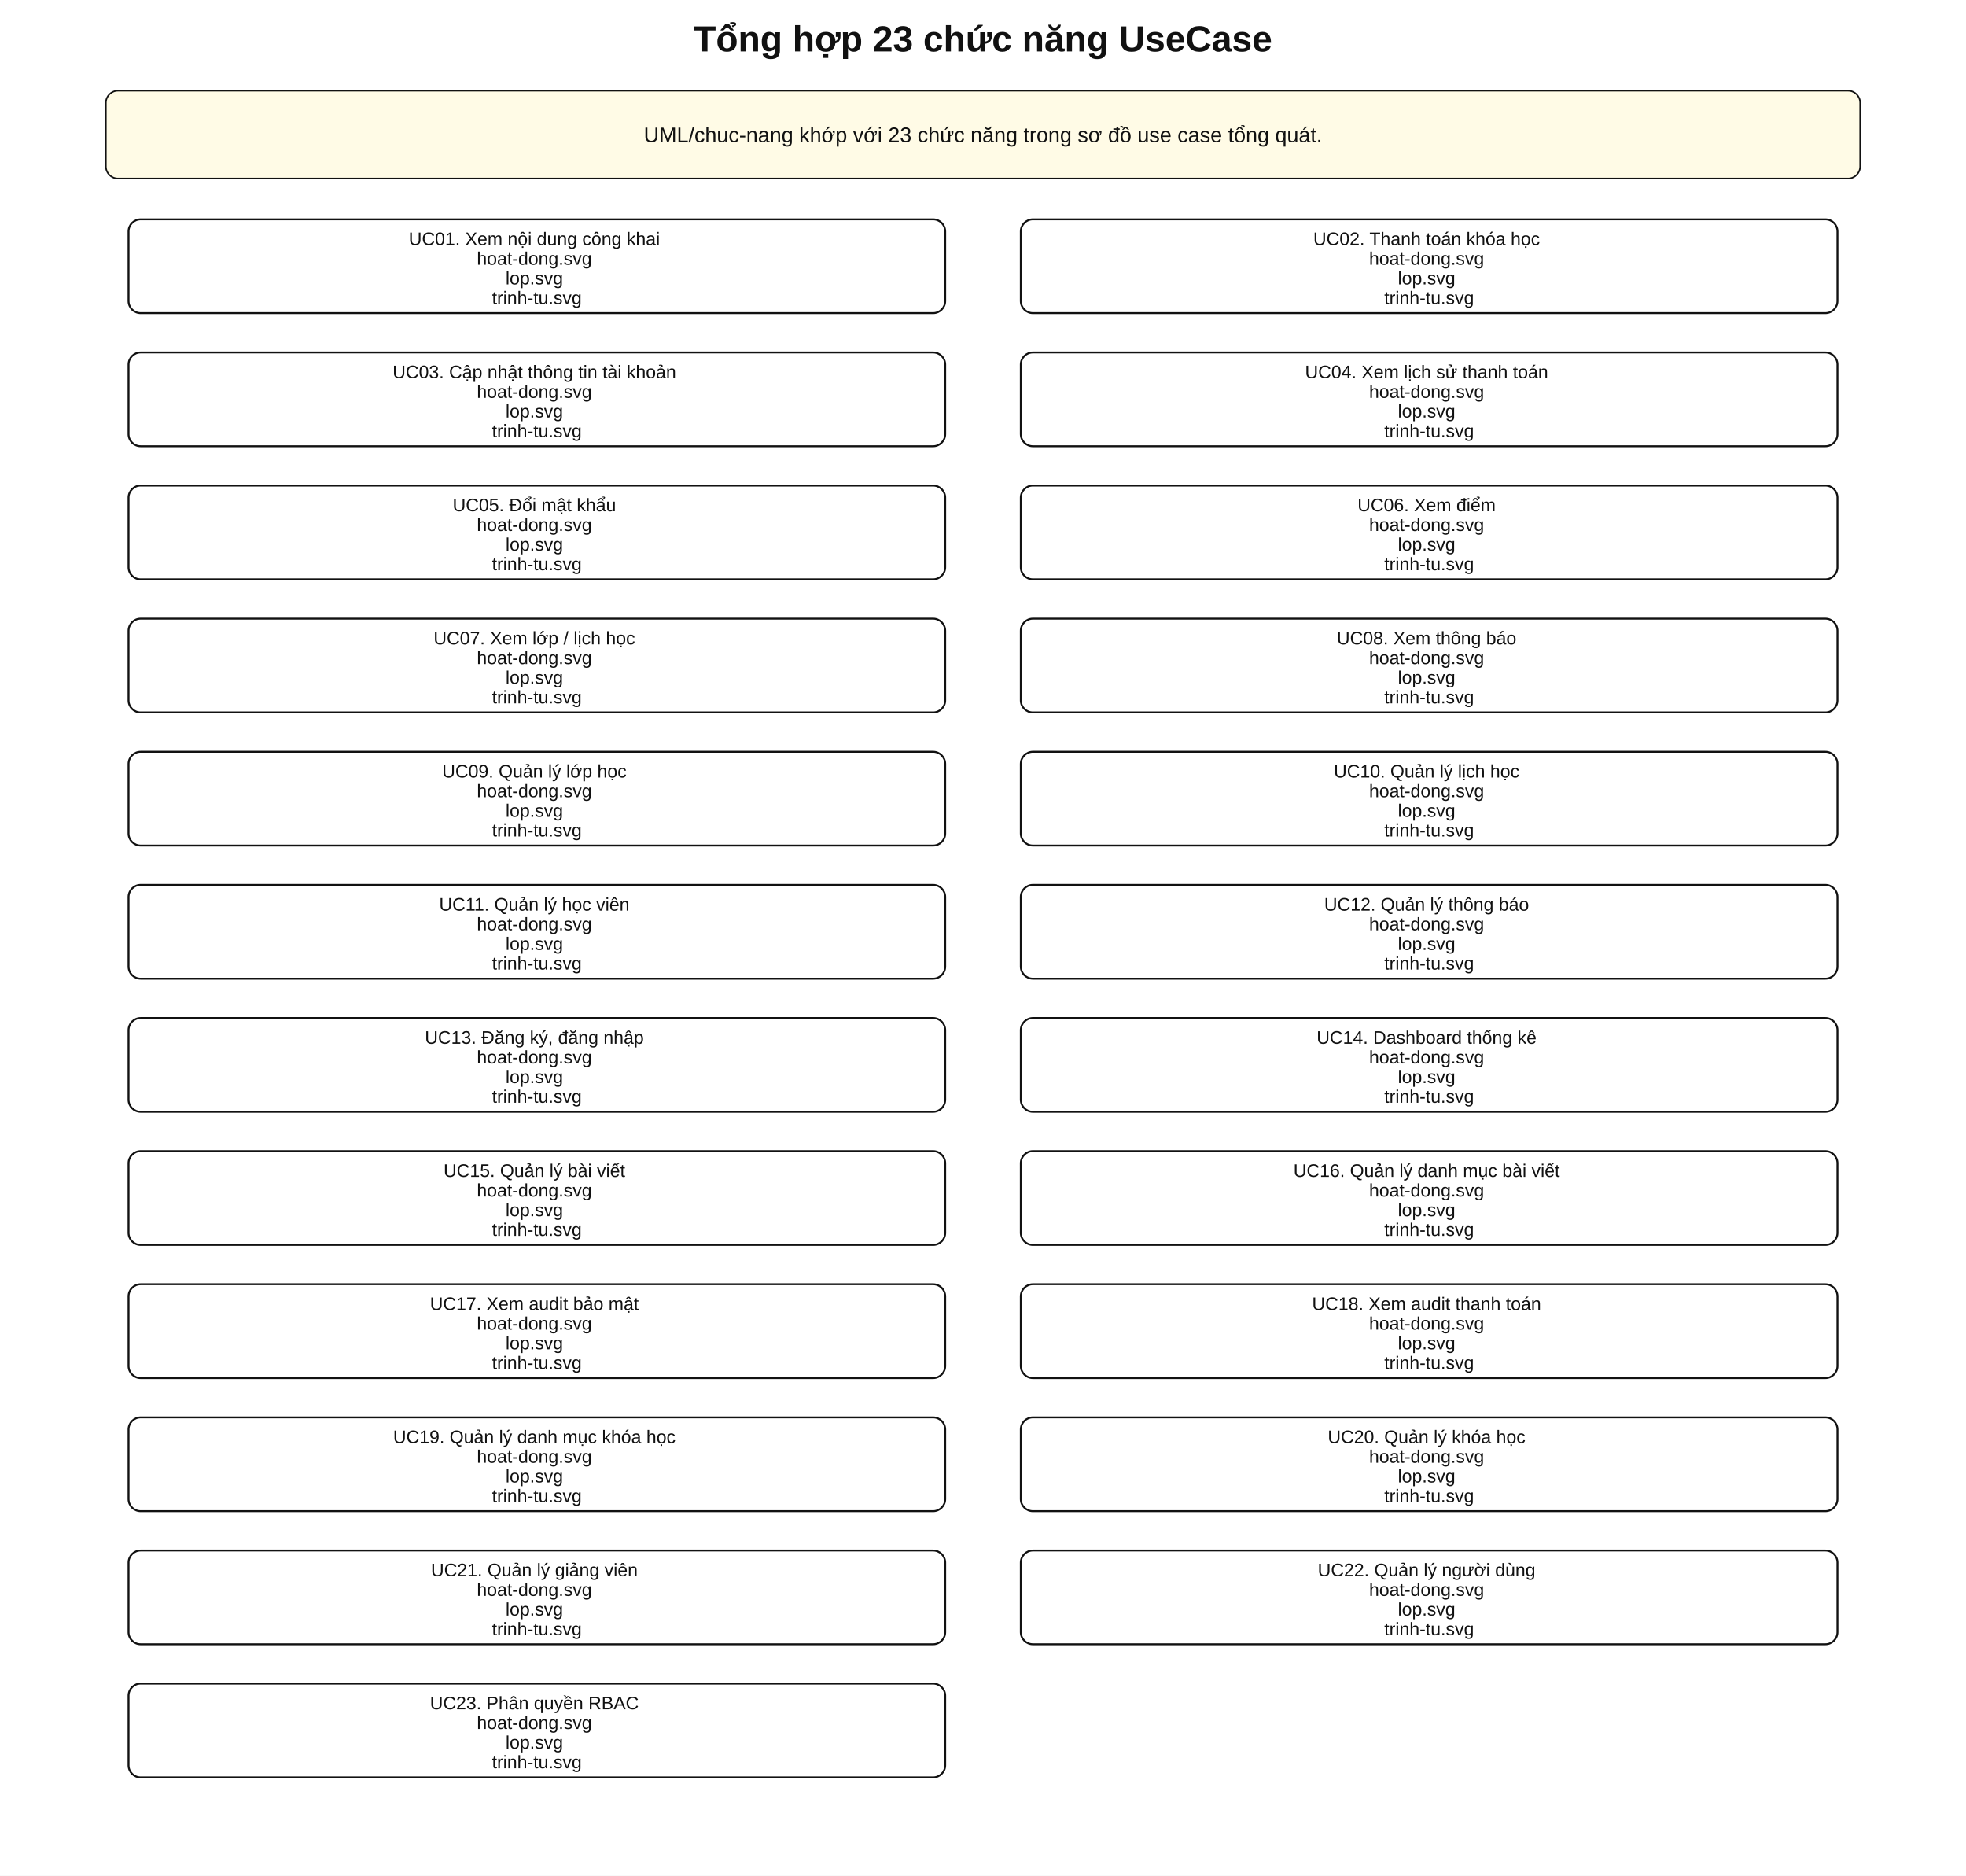
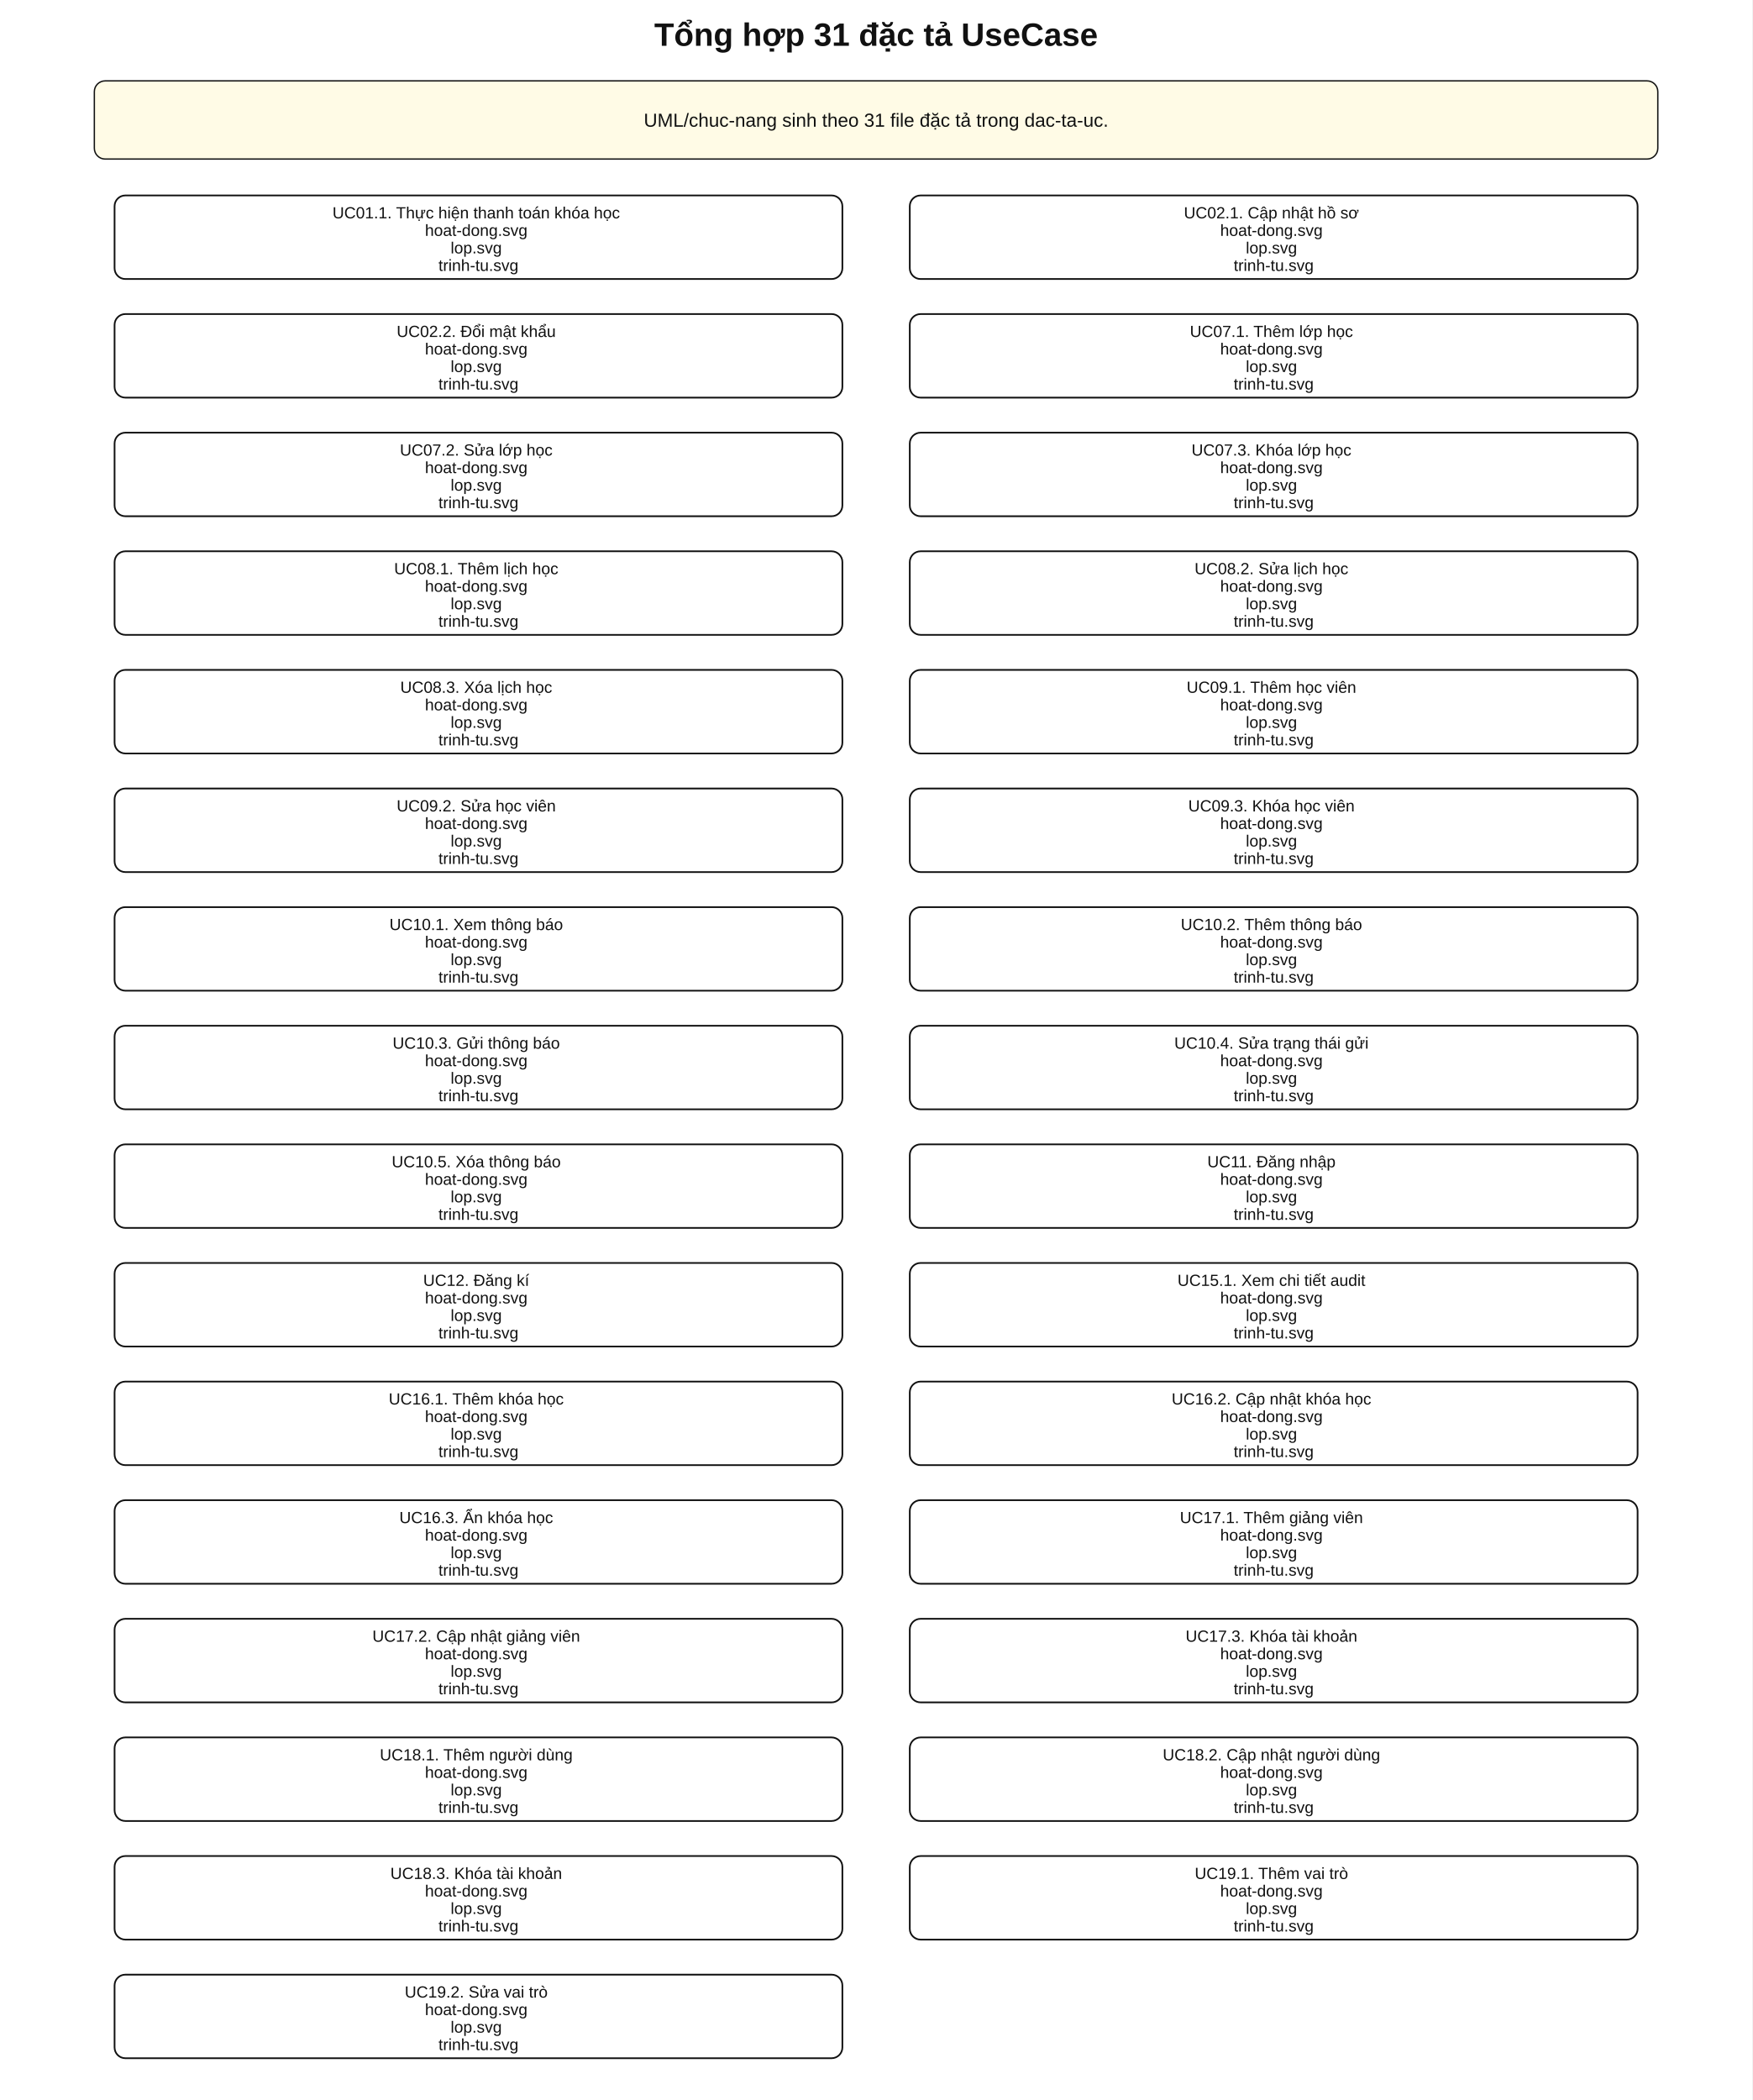
- <svg xmlns="http://www.w3.org/2000/svg" width="1300" height="1240" viewBox="0 0 1300 1240">
+ <svg xmlns="http://www.w3.org/2000/svg" width="1300" height="1558" viewBox="0 0 1300 1558">
  <defs>
-     <marker id="arrow" markerWidth="9" markerHeight="9" refX="9" refY="4.5" orient="auto" markerUnits="strokeWidth">
-       <path d="M0,0 L9,4.5 L0,9 Z" fill="#111" />
+     <marker id="arrow" viewBox="0 0 12 10" markerWidth="12" markerHeight="10" refX="12" refY="5" orient="auto" markerUnits="userSpaceOnUse">
+       <path d="M0 0 L12 5 L0 10 Z" fill="#111" />
    </marker>
    <style>
      text { font-family: "Segoe UI", Arial, sans-serif; fill: #111; }
      .title { font-size: 24px; font-weight: 700; }
      .label { font-size: 14px; }
      .small { font-size: 12px; }
      .tiny { font-size: 10px; }
      .boundary { fill: #fff; stroke: #111; stroke-width: 1.5; }
      .usecase { fill: #fff; stroke: #111; stroke-width: 1.3; }
      .actor { stroke: #111; stroke-width: 1.25; fill: none; }
      .line { stroke: #111; stroke-width: 1.15; fill: none; marker-end: url(#arrow); }
      .dashed { stroke: #111; stroke-width: 1; stroke-dasharray: 5 4; fill: none; marker-end: url(#arrow); }
      .box { fill: #fff; stroke: #111; stroke-width: 1.25; }
      .soft { fill: #f7f7f7; stroke: #111; stroke-width: 1.1; }
      .decision { fill: #fff; stroke: #111; stroke-width: 1.25; }
      .class { fill: #fff; stroke: #111; stroke-width: 1.2; }
      .classHead { fill: #efefef; stroke: #111; stroke-width: 1.2; }
      .relation { stroke: #111; stroke-width: 1; fill: none; }
      .participant { fill: #fff; stroke: #111; stroke-width: 1.2; }
      .lifeline { stroke: #888; stroke-width: 1; stroke-dasharray: 6 5; }
      .note { fill: #fffbe6; stroke: #111; stroke-width: 1; }
    </style>
  </defs>
  <rect width="100%" height="100%" fill="#fff" />
-   <text x="650" y="34" text-anchor="middle" class="title">Tổng hợp 23 chức năng UseCase</text>
+   <text x="650" y="34" text-anchor="middle" class="title">Tổng hợp 31 đặc tả UseCase</text>
  <rect class="note" x="70" y="60" width="1160" height="58" rx="8" />
  <text x="650" y="94" text-anchor="middle" class="label">
-     <tspan x="650" y="94">UML/chuc-nang khớp với 23 chức năng trong sơ đồ use case tổng quát.</tspan>
+     <tspan x="650" y="94">UML/chuc-nang sinh theo 31 file đặc tả trong dac-ta-uc.</tspan>
  </text>
  <rect class="box" x="85" y="145" width="540" height="62" rx="8" />
  <text x="355" y="162" text-anchor="middle" class="small">
-     <tspan x="355" y="162">UC01. Xem nội dung công khai</tspan>
+     <tspan x="355" y="162">UC01.1. Thực hiện thanh toán khóa học</tspan>
    <tspan x="355" y="175">hoat-dong.svg </tspan>
    <tspan x="355" y="188"> lop.svg </tspan>
    <tspan x="355" y="201"> trinh-tu.svg</tspan>
  </text>
  <rect class="box" x="675" y="145" width="540" height="62" rx="8" />
  <text x="945" y="162" text-anchor="middle" class="small">
-     <tspan x="945" y="162">UC02. Thanh toán khóa học</tspan>
+     <tspan x="945" y="162">UC02.1. Cập nhật hồ sơ</tspan>
    <tspan x="945" y="175">hoat-dong.svg </tspan>
    <tspan x="945" y="188"> lop.svg </tspan>
    <tspan x="945" y="201"> trinh-tu.svg</tspan>
  </text>
  <rect class="box" x="85" y="233" width="540" height="62" rx="8" />
  <text x="355" y="250" text-anchor="middle" class="small">
-     <tspan x="355" y="250">UC03. Cập nhật thông tin tài khoản</tspan>
+     <tspan x="355" y="250">UC02.2. Đổi mật khẩu</tspan>
    <tspan x="355" y="263">hoat-dong.svg </tspan>
    <tspan x="355" y="276"> lop.svg </tspan>
    <tspan x="355" y="289"> trinh-tu.svg</tspan>
  </text>
  <rect class="box" x="675" y="233" width="540" height="62" rx="8" />
  <text x="945" y="250" text-anchor="middle" class="small">
-     <tspan x="945" y="250">UC04. Xem lịch sử thanh toán</tspan>
+     <tspan x="945" y="250">UC07.1. Thêm lớp học</tspan>
    <tspan x="945" y="263">hoat-dong.svg </tspan>
    <tspan x="945" y="276"> lop.svg </tspan>
    <tspan x="945" y="289"> trinh-tu.svg</tspan>
  </text>
  <rect class="box" x="85" y="321" width="540" height="62" rx="8" />
  <text x="355" y="338" text-anchor="middle" class="small">
-     <tspan x="355" y="338">UC05. Đổi mật khẩu</tspan>
+     <tspan x="355" y="338">UC07.2. Sửa lớp học</tspan>
    <tspan x="355" y="351">hoat-dong.svg </tspan>
    <tspan x="355" y="364"> lop.svg </tspan>
    <tspan x="355" y="377"> trinh-tu.svg</tspan>
  </text>
  <rect class="box" x="675" y="321" width="540" height="62" rx="8" />
  <text x="945" y="338" text-anchor="middle" class="small">
-     <tspan x="945" y="338">UC06. Xem điểm</tspan>
+     <tspan x="945" y="338">UC07.3. Khóa lớp học</tspan>
    <tspan x="945" y="351">hoat-dong.svg </tspan>
    <tspan x="945" y="364"> lop.svg </tspan>
    <tspan x="945" y="377"> trinh-tu.svg</tspan>
  </text>
  <rect class="box" x="85" y="409" width="540" height="62" rx="8" />
  <text x="355" y="426" text-anchor="middle" class="small">
-     <tspan x="355" y="426">UC07. Xem lớp / lịch học</tspan>
+     <tspan x="355" y="426">UC08.1. Thêm lịch học</tspan>
    <tspan x="355" y="439">hoat-dong.svg </tspan>
    <tspan x="355" y="452"> lop.svg </tspan>
    <tspan x="355" y="465"> trinh-tu.svg</tspan>
  </text>
  <rect class="box" x="675" y="409" width="540" height="62" rx="8" />
  <text x="945" y="426" text-anchor="middle" class="small">
-     <tspan x="945" y="426">UC08. Xem thông báo</tspan>
+     <tspan x="945" y="426">UC08.2. Sửa lịch học</tspan>
    <tspan x="945" y="439">hoat-dong.svg </tspan>
    <tspan x="945" y="452"> lop.svg </tspan>
    <tspan x="945" y="465"> trinh-tu.svg</tspan>
  </text>
  <rect class="box" x="85" y="497" width="540" height="62" rx="8" />
  <text x="355" y="514" text-anchor="middle" class="small">
-     <tspan x="355" y="514">UC09. Quản lý lớp học</tspan>
+     <tspan x="355" y="514">UC08.3. Xóa lịch học</tspan>
    <tspan x="355" y="527">hoat-dong.svg </tspan>
    <tspan x="355" y="540"> lop.svg </tspan>
    <tspan x="355" y="553"> trinh-tu.svg</tspan>
  </text>
  <rect class="box" x="675" y="497" width="540" height="62" rx="8" />
  <text x="945" y="514" text-anchor="middle" class="small">
-     <tspan x="945" y="514">UC10. Quản lý lịch học</tspan>
+     <tspan x="945" y="514">UC09.1. Thêm học viên</tspan>
    <tspan x="945" y="527">hoat-dong.svg </tspan>
    <tspan x="945" y="540"> lop.svg </tspan>
    <tspan x="945" y="553"> trinh-tu.svg</tspan>
  </text>
  <rect class="box" x="85" y="585" width="540" height="62" rx="8" />
  <text x="355" y="602" text-anchor="middle" class="small">
-     <tspan x="355" y="602">UC11. Quản lý học viên</tspan>
+     <tspan x="355" y="602">UC09.2. Sửa học viên</tspan>
    <tspan x="355" y="615">hoat-dong.svg </tspan>
    <tspan x="355" y="628"> lop.svg </tspan>
    <tspan x="355" y="641"> trinh-tu.svg</tspan>
  </text>
  <rect class="box" x="675" y="585" width="540" height="62" rx="8" />
  <text x="945" y="602" text-anchor="middle" class="small">
-     <tspan x="945" y="602">UC12. Quản lý thông báo</tspan>
+     <tspan x="945" y="602">UC09.3. Khóa học viên</tspan>
    <tspan x="945" y="615">hoat-dong.svg </tspan>
    <tspan x="945" y="628"> lop.svg </tspan>
    <tspan x="945" y="641"> trinh-tu.svg</tspan>
  </text>
  <rect class="box" x="85" y="673" width="540" height="62" rx="8" />
  <text x="355" y="690" text-anchor="middle" class="small">
-     <tspan x="355" y="690">UC13. Đăng ký, đăng nhập</tspan>
+     <tspan x="355" y="690">UC10.1. Xem thông báo</tspan>
    <tspan x="355" y="703">hoat-dong.svg </tspan>
    <tspan x="355" y="716"> lop.svg </tspan>
    <tspan x="355" y="729"> trinh-tu.svg</tspan>
  </text>
  <rect class="box" x="675" y="673" width="540" height="62" rx="8" />
  <text x="945" y="690" text-anchor="middle" class="small">
-     <tspan x="945" y="690">UC14. Dashboard thống kê</tspan>
+     <tspan x="945" y="690">UC10.2. Thêm thông báo</tspan>
    <tspan x="945" y="703">hoat-dong.svg </tspan>
    <tspan x="945" y="716"> lop.svg </tspan>
    <tspan x="945" y="729"> trinh-tu.svg</tspan>
  </text>
  <rect class="box" x="85" y="761" width="540" height="62" rx="8" />
  <text x="355" y="778" text-anchor="middle" class="small">
-     <tspan x="355" y="778">UC15. Quản lý bài viết</tspan>
+     <tspan x="355" y="778">UC10.3. Gửi thông báo</tspan>
    <tspan x="355" y="791">hoat-dong.svg </tspan>
    <tspan x="355" y="804"> lop.svg </tspan>
    <tspan x="355" y="817"> trinh-tu.svg</tspan>
  </text>
  <rect class="box" x="675" y="761" width="540" height="62" rx="8" />
  <text x="945" y="778" text-anchor="middle" class="small">
-     <tspan x="945" y="778">UC16. Quản lý danh mục bài viết</tspan>
+     <tspan x="945" y="778">UC10.4. Sửa trạng thái gửi</tspan>
    <tspan x="945" y="791">hoat-dong.svg </tspan>
    <tspan x="945" y="804"> lop.svg </tspan>
    <tspan x="945" y="817"> trinh-tu.svg</tspan>
  </text>
  <rect class="box" x="85" y="849" width="540" height="62" rx="8" />
  <text x="355" y="866" text-anchor="middle" class="small">
-     <tspan x="355" y="866">UC17. Xem audit bảo mật</tspan>
+     <tspan x="355" y="866">UC10.5. Xóa thông báo</tspan>
    <tspan x="355" y="879">hoat-dong.svg </tspan>
    <tspan x="355" y="892"> lop.svg </tspan>
    <tspan x="355" y="905"> trinh-tu.svg</tspan>
  </text>
  <rect class="box" x="675" y="849" width="540" height="62" rx="8" />
  <text x="945" y="866" text-anchor="middle" class="small">
-     <tspan x="945" y="866">UC18. Xem audit thanh toán</tspan>
+     <tspan x="945" y="866">UC11. Đăng nhập</tspan>
    <tspan x="945" y="879">hoat-dong.svg </tspan>
    <tspan x="945" y="892"> lop.svg </tspan>
    <tspan x="945" y="905"> trinh-tu.svg</tspan>
  </text>
  <rect class="box" x="85" y="937" width="540" height="62" rx="8" />
  <text x="355" y="954" text-anchor="middle" class="small">
-     <tspan x="355" y="954">UC19. Quản lý danh mục khóa học</tspan>
+     <tspan x="355" y="954">UC12. Đăng kí</tspan>
    <tspan x="355" y="967">hoat-dong.svg </tspan>
    <tspan x="355" y="980"> lop.svg </tspan>
    <tspan x="355" y="993"> trinh-tu.svg</tspan>
  </text>
  <rect class="box" x="675" y="937" width="540" height="62" rx="8" />
  <text x="945" y="954" text-anchor="middle" class="small">
-     <tspan x="945" y="954">UC20. Quản lý khóa học</tspan>
+     <tspan x="945" y="954">UC15.1. Xem chi tiết audit</tspan>
    <tspan x="945" y="967">hoat-dong.svg </tspan>
    <tspan x="945" y="980"> lop.svg </tspan>
    <tspan x="945" y="993"> trinh-tu.svg</tspan>
  </text>
  <rect class="box" x="85" y="1025" width="540" height="62" rx="8" />
  <text x="355" y="1042" text-anchor="middle" class="small">
-     <tspan x="355" y="1042">UC21. Quản lý giảng viên</tspan>
+     <tspan x="355" y="1042">UC16.1. Thêm khóa học</tspan>
    <tspan x="355" y="1055">hoat-dong.svg </tspan>
    <tspan x="355" y="1068"> lop.svg </tspan>
    <tspan x="355" y="1081"> trinh-tu.svg</tspan>
  </text>
  <rect class="box" x="675" y="1025" width="540" height="62" rx="8" />
  <text x="945" y="1042" text-anchor="middle" class="small">
-     <tspan x="945" y="1042">UC22. Quản lý người dùng</tspan>
+     <tspan x="945" y="1042">UC16.2. Cập nhật khóa học</tspan>
    <tspan x="945" y="1055">hoat-dong.svg </tspan>
    <tspan x="945" y="1068"> lop.svg </tspan>
    <tspan x="945" y="1081"> trinh-tu.svg</tspan>
  </text>
  <rect class="box" x="85" y="1113" width="540" height="62" rx="8" />
  <text x="355" y="1130" text-anchor="middle" class="small">
-     <tspan x="355" y="1130">UC23. Phân quyền RBAC</tspan>
+     <tspan x="355" y="1130">UC16.3. Ẩn khóa học</tspan>
    <tspan x="355" y="1143">hoat-dong.svg </tspan>
    <tspan x="355" y="1156"> lop.svg </tspan>
    <tspan x="355" y="1169"> trinh-tu.svg</tspan>
  </text>
+   <rect class="box" x="675" y="1113" width="540" height="62" rx="8" />
+   <text x="945" y="1130" text-anchor="middle" class="small">
+     <tspan x="945" y="1130">UC17.1. Thêm giảng viên</tspan>
+     <tspan x="945" y="1143">hoat-dong.svg </tspan>
+     <tspan x="945" y="1156"> lop.svg </tspan>
+     <tspan x="945" y="1169"> trinh-tu.svg</tspan>
+   </text>
+   <rect class="box" x="85" y="1201" width="540" height="62" rx="8" />
+   <text x="355" y="1218" text-anchor="middle" class="small">
+     <tspan x="355" y="1218">UC17.2. Cập nhật giảng viên</tspan>
+     <tspan x="355" y="1231">hoat-dong.svg </tspan>
+     <tspan x="355" y="1244"> lop.svg </tspan>
+     <tspan x="355" y="1257"> trinh-tu.svg</tspan>
+   </text>
+   <rect class="box" x="675" y="1201" width="540" height="62" rx="8" />
+   <text x="945" y="1218" text-anchor="middle" class="small">
+     <tspan x="945" y="1218">UC17.3. Khóa tài khoản</tspan>
+     <tspan x="945" y="1231">hoat-dong.svg </tspan>
+     <tspan x="945" y="1244"> lop.svg </tspan>
+     <tspan x="945" y="1257"> trinh-tu.svg</tspan>
+   </text>
+   <rect class="box" x="85" y="1289" width="540" height="62" rx="8" />
+   <text x="355" y="1306" text-anchor="middle" class="small">
+     <tspan x="355" y="1306">UC18.1. Thêm người dùng</tspan>
+     <tspan x="355" y="1319">hoat-dong.svg </tspan>
+     <tspan x="355" y="1332"> lop.svg </tspan>
+     <tspan x="355" y="1345"> trinh-tu.svg</tspan>
+   </text>
+   <rect class="box" x="675" y="1289" width="540" height="62" rx="8" />
+   <text x="945" y="1306" text-anchor="middle" class="small">
+     <tspan x="945" y="1306">UC18.2. Cập nhật người dùng</tspan>
+     <tspan x="945" y="1319">hoat-dong.svg </tspan>
+     <tspan x="945" y="1332"> lop.svg </tspan>
+     <tspan x="945" y="1345"> trinh-tu.svg</tspan>
+   </text>
+   <rect class="box" x="85" y="1377" width="540" height="62" rx="8" />
+   <text x="355" y="1394" text-anchor="middle" class="small">
+     <tspan x="355" y="1394">UC18.3. Khóa tài khoản</tspan>
+     <tspan x="355" y="1407">hoat-dong.svg </tspan>
+     <tspan x="355" y="1420"> lop.svg </tspan>
+     <tspan x="355" y="1433"> trinh-tu.svg</tspan>
+   </text>
+   <rect class="box" x="675" y="1377" width="540" height="62" rx="8" />
+   <text x="945" y="1394" text-anchor="middle" class="small">
+     <tspan x="945" y="1394">UC19.1. Thêm vai trò</tspan>
+     <tspan x="945" y="1407">hoat-dong.svg </tspan>
+     <tspan x="945" y="1420"> lop.svg </tspan>
+     <tspan x="945" y="1433"> trinh-tu.svg</tspan>
+   </text>
+   <rect class="box" x="85" y="1465" width="540" height="62" rx="8" />
+   <text x="355" y="1482" text-anchor="middle" class="small">
+     <tspan x="355" y="1482">UC19.2. Sửa vai trò</tspan>
+     <tspan x="355" y="1495">hoat-dong.svg </tspan>
+     <tspan x="355" y="1508"> lop.svg </tspan>
+     <tspan x="355" y="1521"> trinh-tu.svg</tspan>
+   </text>
</svg>
